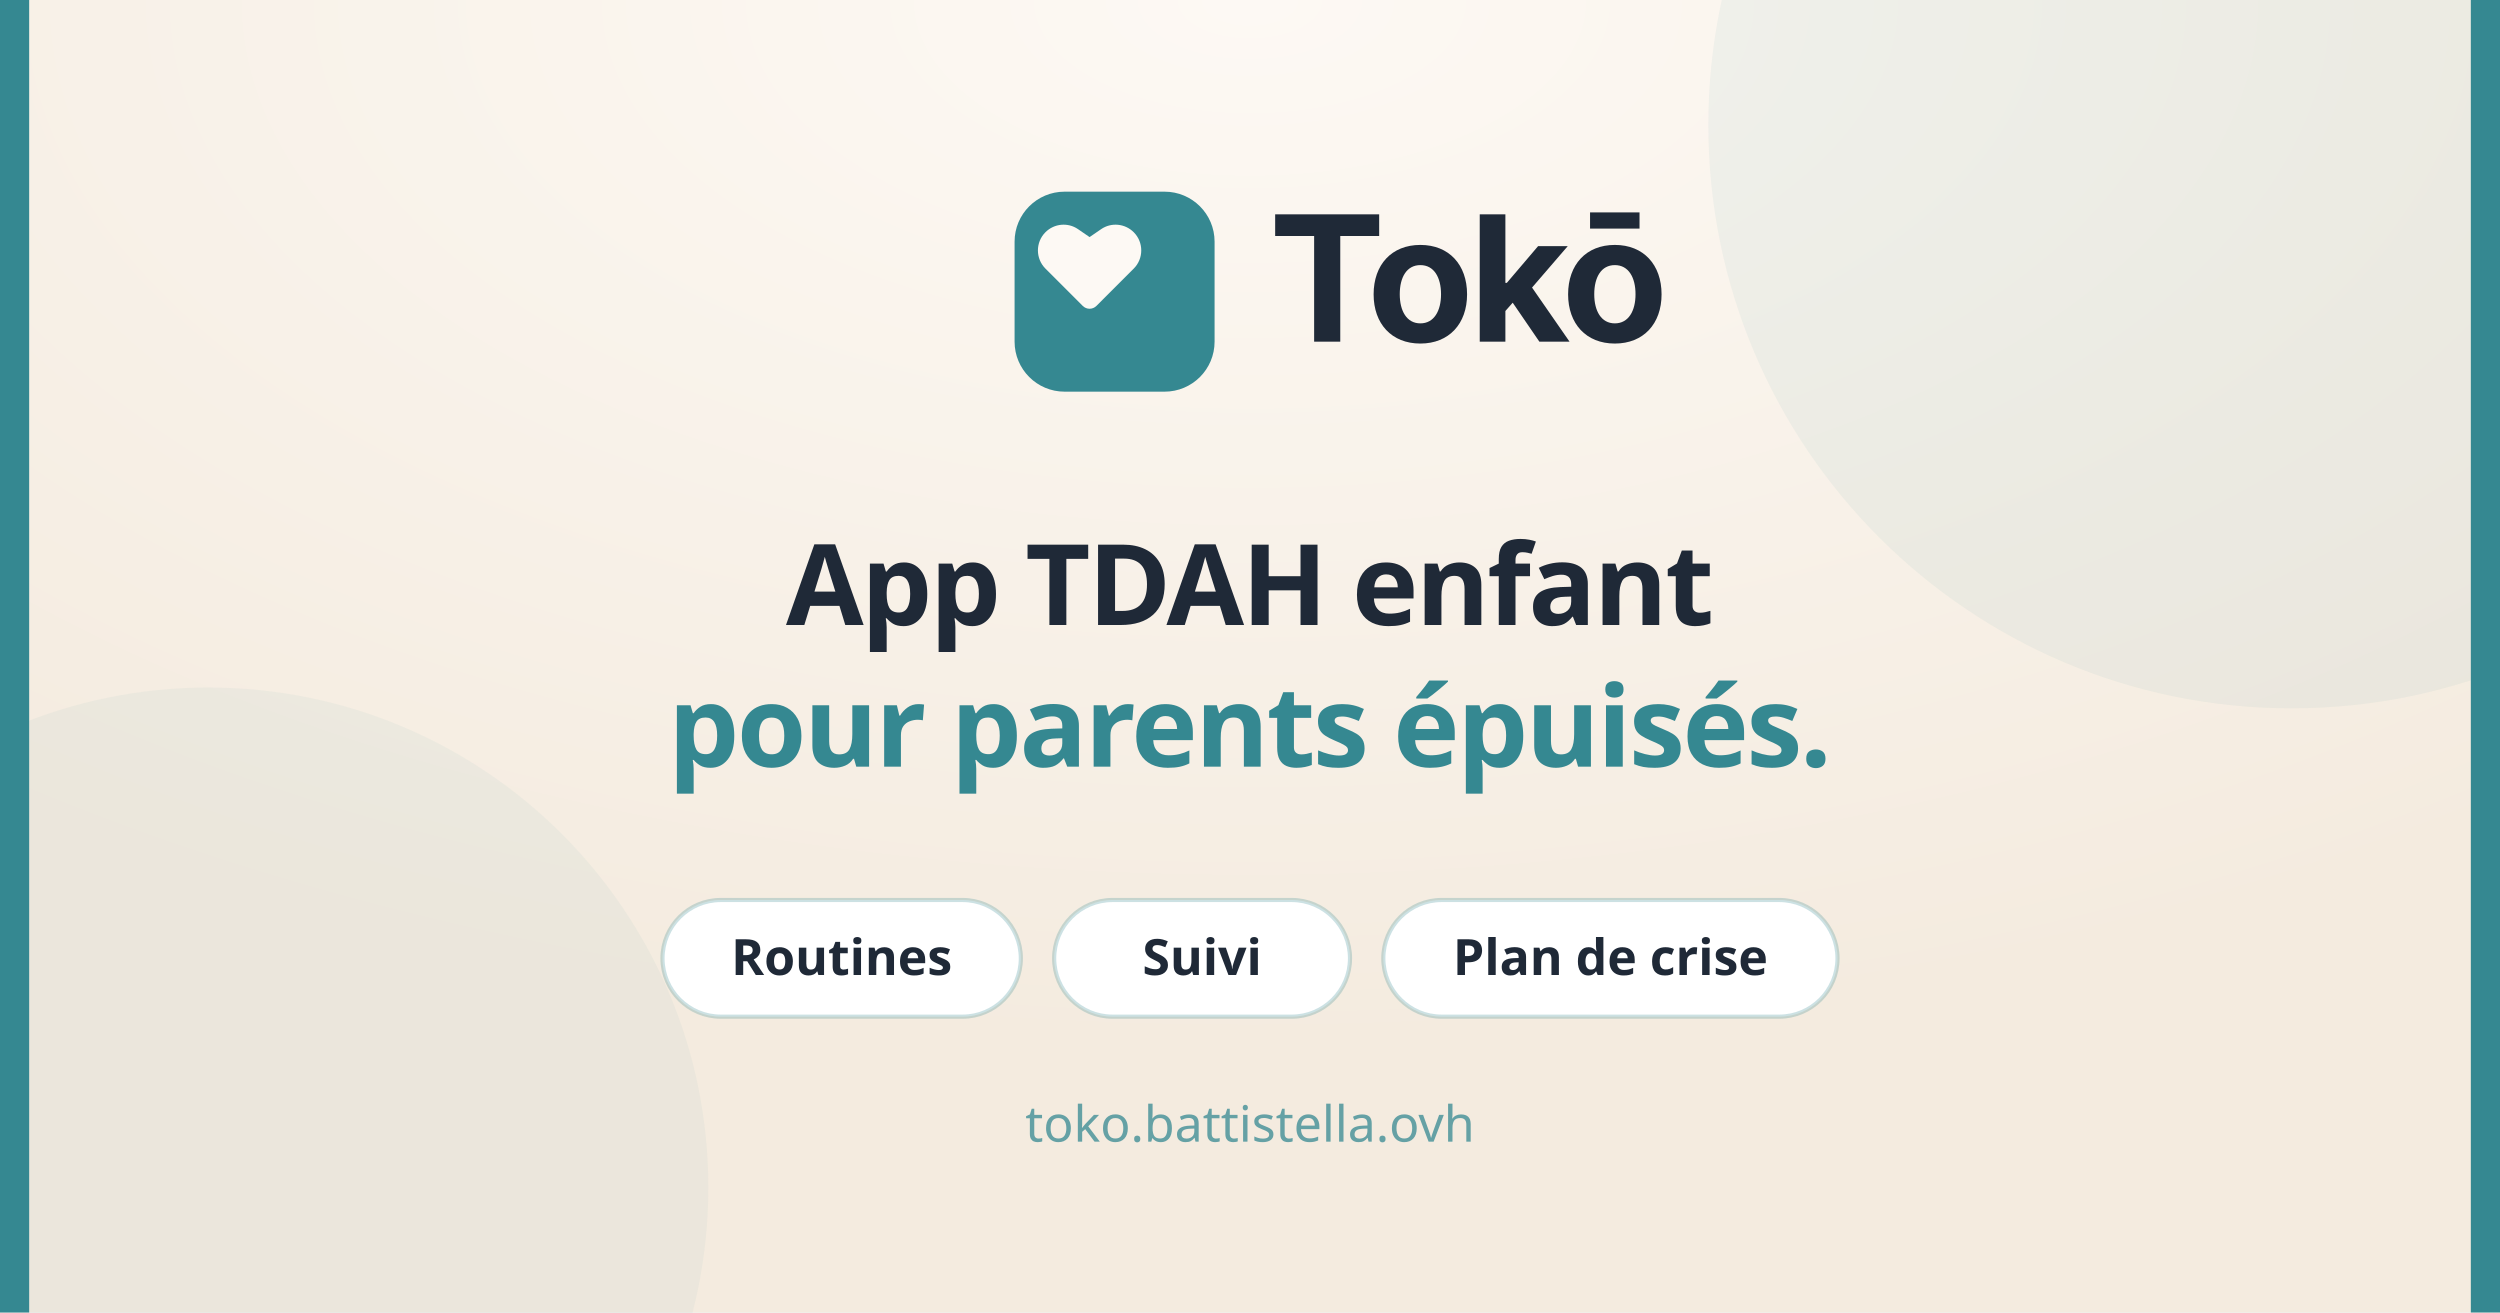
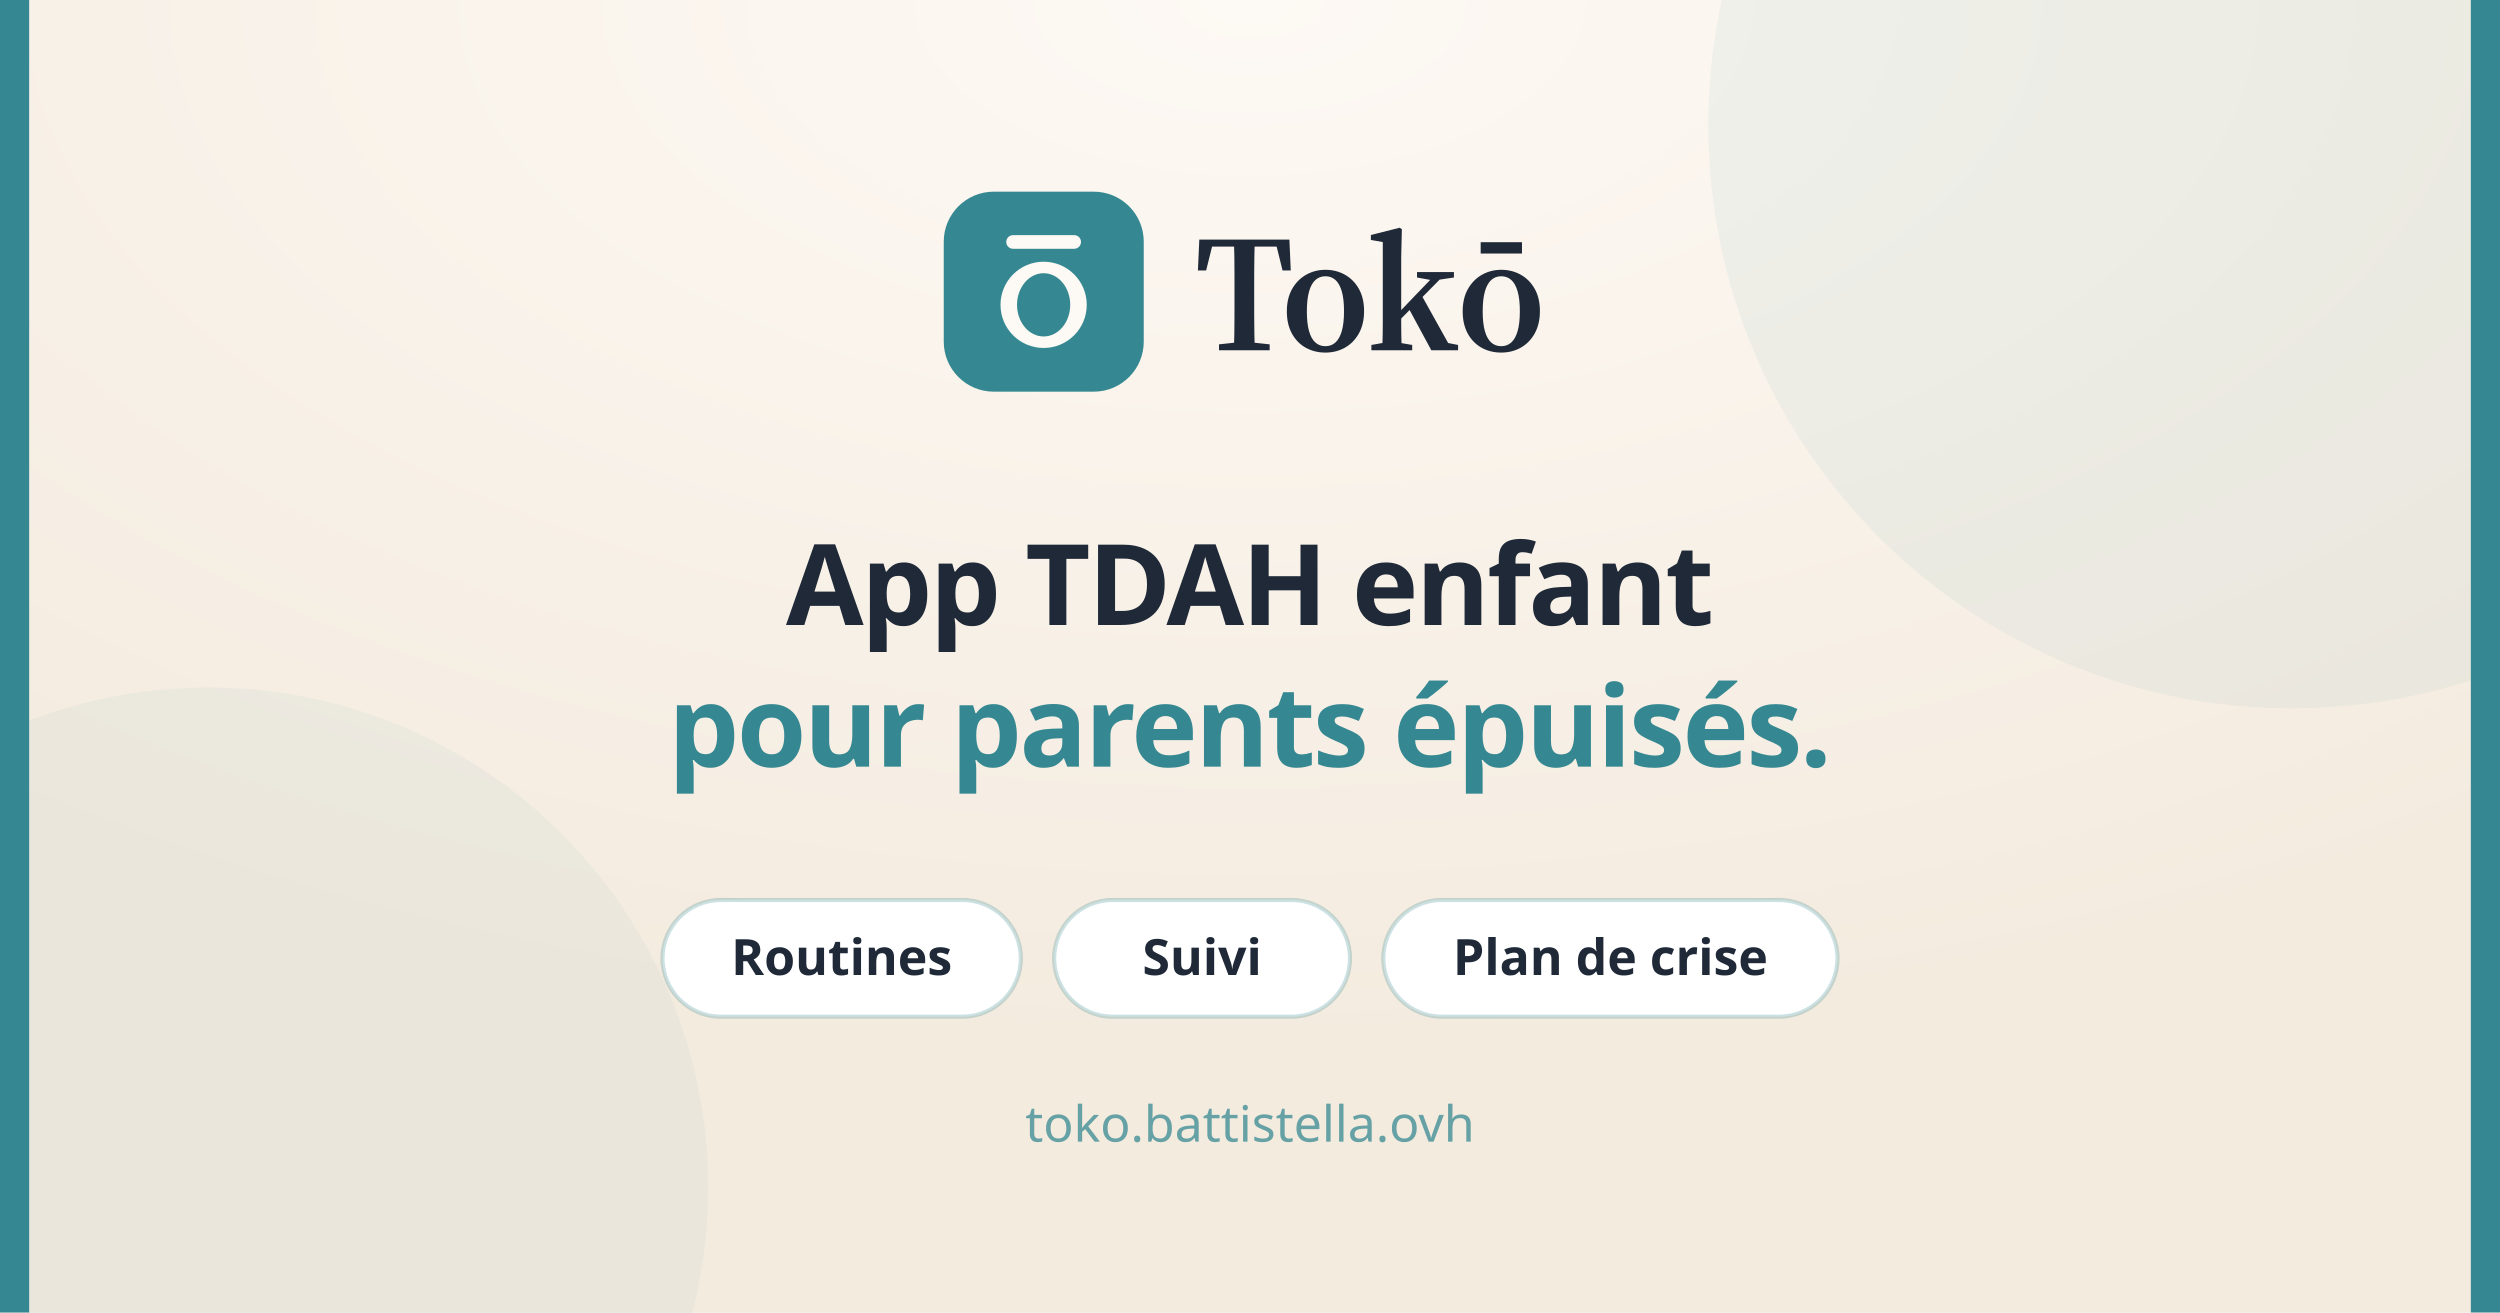
<svg xmlns="http://www.w3.org/2000/svg" viewBox="0 0 1200 630" width="1200" height="630">
  <defs>
    <radialGradient id="bg" cx="50%" cy="0%" r="80%">
      <stop offset="0%" stop-color="#fdf9f4" />
      <stop offset="100%" stop-color="#f4ebdf" />
    </radialGradient>
  </defs>
  <rect width="1200" height="630" fill="url(#bg)" />
  <circle cx="1100" cy="60" r="280" fill="#358891" opacity="0.06" />
  <circle cx="100" cy="570" r="240" fill="#358891" opacity="0.05" />
  <rect x="0" y="0" width="14" height="630" fill="#358891" />
  <rect x="1186" y="0" width="14" height="630" fill="#358891" />
-   <g transform="translate(487, 92)">
+   <g transform="translate(453, 92)">
    <rect width="96" height="96" rx="24" fill="#358891" />
-     <g transform="translate(-12, -17.4) scale(0.8)">
-       <path d="M60 92c-1.5 0-3-0.6-4.1-1.7L33.5 67.9c-6-6-6-15.8 0-21.8 5.3-5.3 13.5-6 19.5-1.9l7 4.8 7-4.8c6-4.1 14.2-3.4 19.5 1.9 6 6 6 15.8 0 21.8L64.1 90.3C63 91.4 61.5 92 60 92z" fill="#fdf9f4" />
-     </g>
-     <text x="122" y="72" font-family="'Plus Jakarta Sans', system-ui, -apple-system, 'Segoe UI', sans-serif" font-weight="700" font-size="84" fill="#1f2937" letter-spacing="-2.5">Tokō</text>
+     <path transform="translate(13.44 13.44) scale(0.69)" d="M28.75 10.75h42.5a4.75 4.75 0 0 1 0 9.5h-42.5a4.75 4.75 0 0 1 0-9.5ZM20 59.25a30 30 0 1 0 60 0a30 30 0 1 0-60 0ZM31.5 59.25a18.5 22 0 1 1 37 0a18.5 22 0 1 1-37 0Z" fill="#fdf9f4" />
+     <path transform="translate(120.27 76.14) scale(0.08)" d="M148.17 0.0V-35.62L279.691 -49.948H319.742L452.056 -35.62V0.0ZM237.385 0.0Q239.385 -46.468 240.151 -98.336Q240.917 -150.204 240.983 -204.706Q241.049 -259.208 241.049 -311.344V-354.846Q241.049 -406.648 240.983 -460.184Q240.917 -513.721 240.217 -565.657Q239.517 -617.593 237.517 -664.06H362.778Q361.378 -618.192 360.378 -566.206Q359.378 -514.221 359.312 -460.767Q359.246 -407.314 359.246 -354.846V-311.542Q359.246 -259.808 359.312 -205.606Q359.378 -151.404 360.378 -99.236Q361.378 -47.068 362.778 0.0ZM21.616 -478.825 30.028 -664.06H570.465L578.679 -478.825H529.494L484.843 -659.259L534.507 -622.15H65.788L115.65 -659.259L70.999 -478.825ZM786.684 13.722Q721.039 13.722 668.594 -15.49Q616.149 -44.702 585.674 -100.289Q555.198 -155.876 555.198 -233.768Q555.198 -312.26 586.862 -368.022Q618.526 -423.784 671.136 -453.369Q723.746 -482.954 786.684 -482.954Q850.678 -482.954 903.156 -453.736Q955.634 -424.518 987.103 -369.158Q1018.572 -313.798 1018.572 -234.84Q1018.572 -156.952 987.268 -100.996Q955.964 -45.04 903.552 -15.659Q851.14 13.722 786.684 13.722ZM786.684 -24.581Q822.217 -24.581 847.069 -47.195Q871.921 -69.809 885.083 -116.145Q898.245 -162.482 898.245 -234.246Q898.245 -306.544 885.083 -352.781Q871.921 -399.018 847.069 -421.633Q822.217 -444.248 786.684 -444.248Q751.15 -444.248 726.164 -421.433Q701.179 -398.618 688.218 -351.979Q675.257 -305.34 675.257 -233.174Q675.257 -161.677 688.218 -115.543Q701.179 -69.409 726.164 -46.995Q751.15 -24.581 786.684 -24.581ZM1062.416 0.0V-32.026L1160.755 -49.354H1207.171L1307.294 -32.026V0.0ZM1127.189 0.0Q1128.321 -20.024 1129.087 -45.892Q1129.853 -71.76 1130.353 -100.485Q1130.853 -129.21 1130.853 -157.57Q1130.853 -185.93 1130.853 -210.272V-649.376L1059.43 -662.044V-691.818L1232.069 -735.33L1245.319 -726.208L1241.319 -561.082V-212.252Q1241.319 -187.316 1241.319 -158.56Q1241.319 -129.804 1241.819 -100.881Q1242.319 -71.958 1243.085 -45.991Q1243.851 -20.024 1244.983 0.0ZM1185.168 -133.646V-187.435H1189.896L1324.892 -328.467L1460.22 -469.232H1516.56ZM1422.107 0.0 1282.912 -257.958 1361.947 -332.884 1523.05 -43.68 1582.608 -32.026V0.0ZM1336.304 -436.792V-469.232H1557.738V-436.792L1456.482 -421.66L1432.478 -419.248ZM1841.684 13.722Q1776.039 13.722 1723.594 -15.49Q1671.149 -44.702 1640.674 -100.289Q1610.198 -155.876 1610.198 -233.768Q1610.198 -312.26 1641.862 -368.022Q1673.526 -423.784 1726.136 -453.369Q1778.746 -482.954 1841.684 -482.954Q1905.678 -482.954 1958.156 -453.736Q2010.634 -424.518 2042.103 -369.158Q2073.572 -313.798 2073.572 -234.84Q2073.572 -156.952 2042.268 -100.996Q2010.964 -45.04 1958.552 -15.659Q1906.14 13.722 1841.684 13.722ZM1841.684 -24.581Q1877.217 -24.581 1902.069 -47.195Q1926.921 -69.809 1940.083 -116.145Q1953.245 -162.482 1953.245 -234.246Q1953.245 -306.544 1940.083 -352.781Q1926.921 -399.018 1902.069 -421.633Q1877.217 -444.248 1841.684 -444.248Q1806.15 -444.248 1781.164 -421.433Q1756.179 -398.618 1743.218 -351.979Q1730.257 -305.34 1730.257 -233.174Q1730.257 -161.677 1743.218 -115.543Q1756.179 -69.409 1781.164 -46.995Q1806.15 -24.581 1841.684 -24.581ZM1718.165 -580.517V-648.539H1966.006V-580.517Z" fill="#1f2937" />
  </g>
  <g text-anchor="middle" font-family="'Plus Jakarta Sans', system-ui, sans-serif" font-weight="700" font-size="54" letter-spacing="-1.2">
    <text x="600" y="300" fill="#1f2937">App TDAH enfant</text>
    <text x="600" y="368" fill="#358891">pour parents épuisés.</text>
  </g>
  <g font-family="'Plus Jakarta Sans', system-ui, sans-serif" font-weight="600" font-size="24" fill="#1f2937">
    <g transform="translate(318, 432)">
      <rect width="172" height="56" rx="28" fill="#ffffff" stroke="#358891" stroke-opacity="0.25" stroke-width="2" />
      <text x="86" y="36" text-anchor="middle">Routines</text>
    </g>
    <g transform="translate(506, 432)">
      <rect width="142" height="56" rx="28" fill="#ffffff" stroke="#358891" stroke-opacity="0.25" stroke-width="2" />
      <text x="71" y="36" text-anchor="middle">Suivi</text>
    </g>
    <g transform="translate(664, 432)">
      <rect width="218" height="56" rx="28" fill="#ffffff" stroke="#358891" stroke-opacity="0.25" stroke-width="2" />
      <text x="109" y="36" text-anchor="middle">Plan de crise</text>
    </g>
  </g>
  <text x="600" y="548" text-anchor="middle" font-family="'Plus Jakarta Sans', system-ui, sans-serif" font-weight="500" font-size="24" fill="#358891" opacity="0.75">toko.battistella.ovh</text>
</svg>
